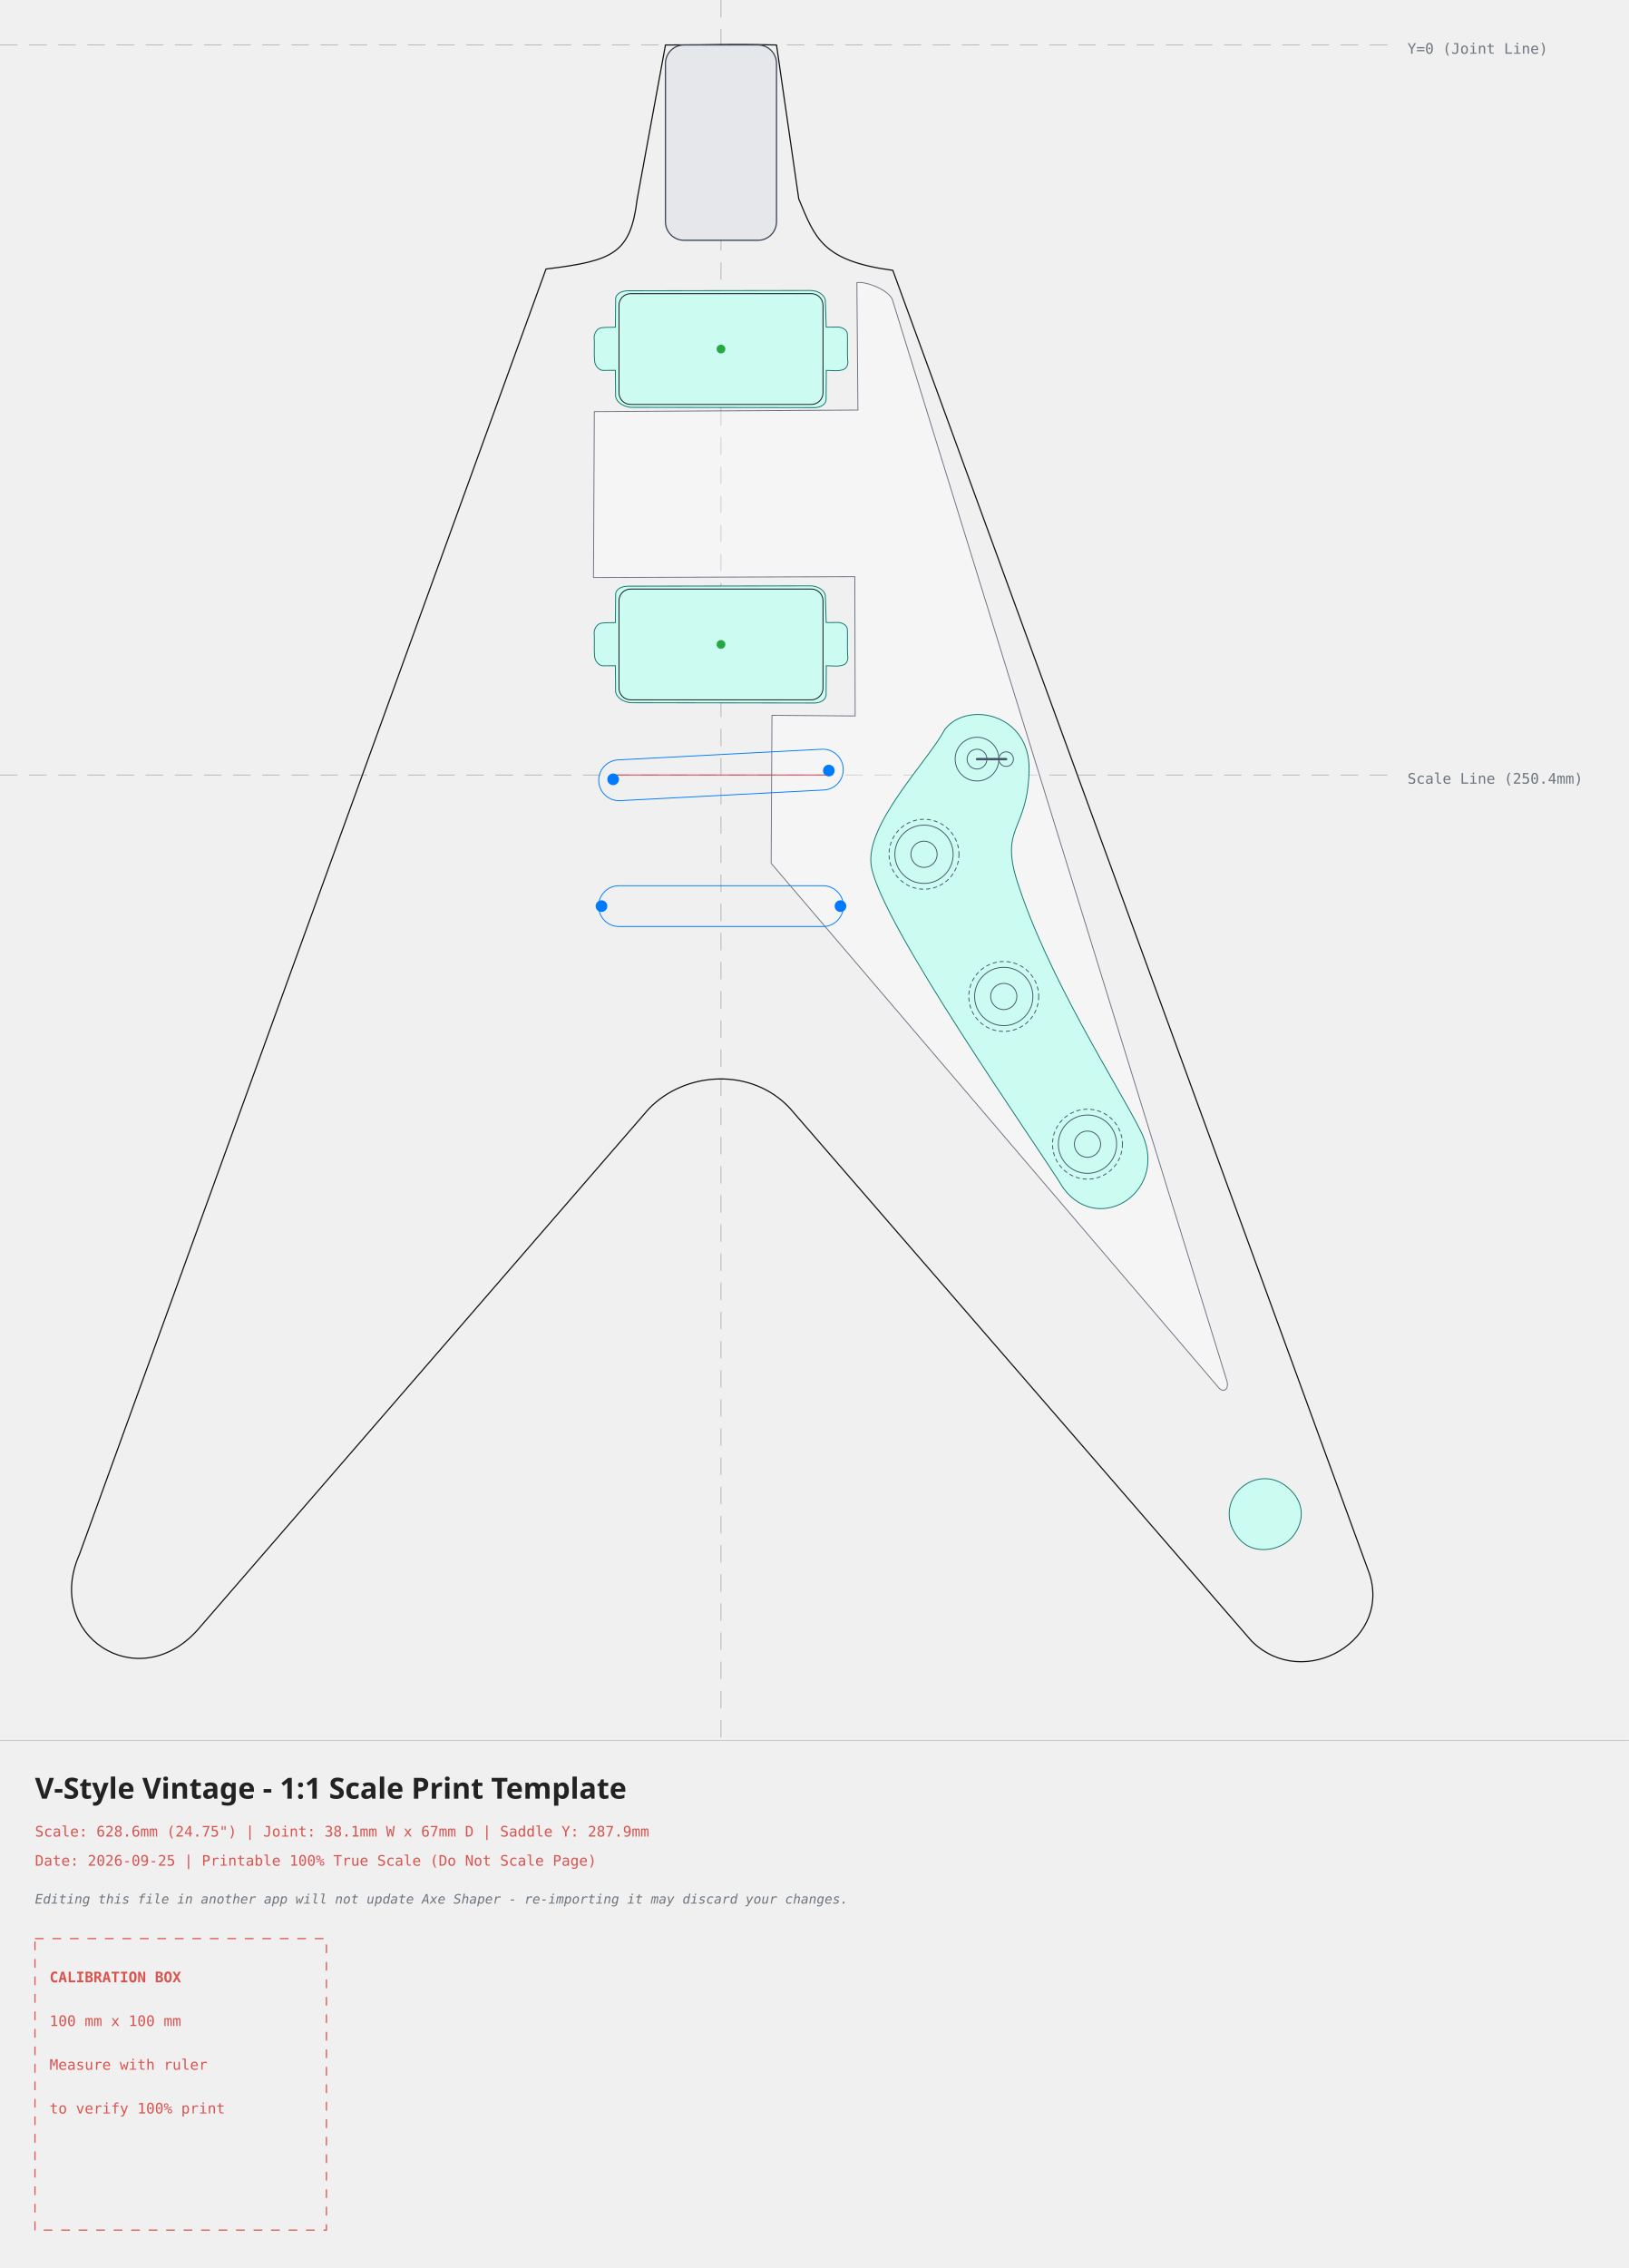
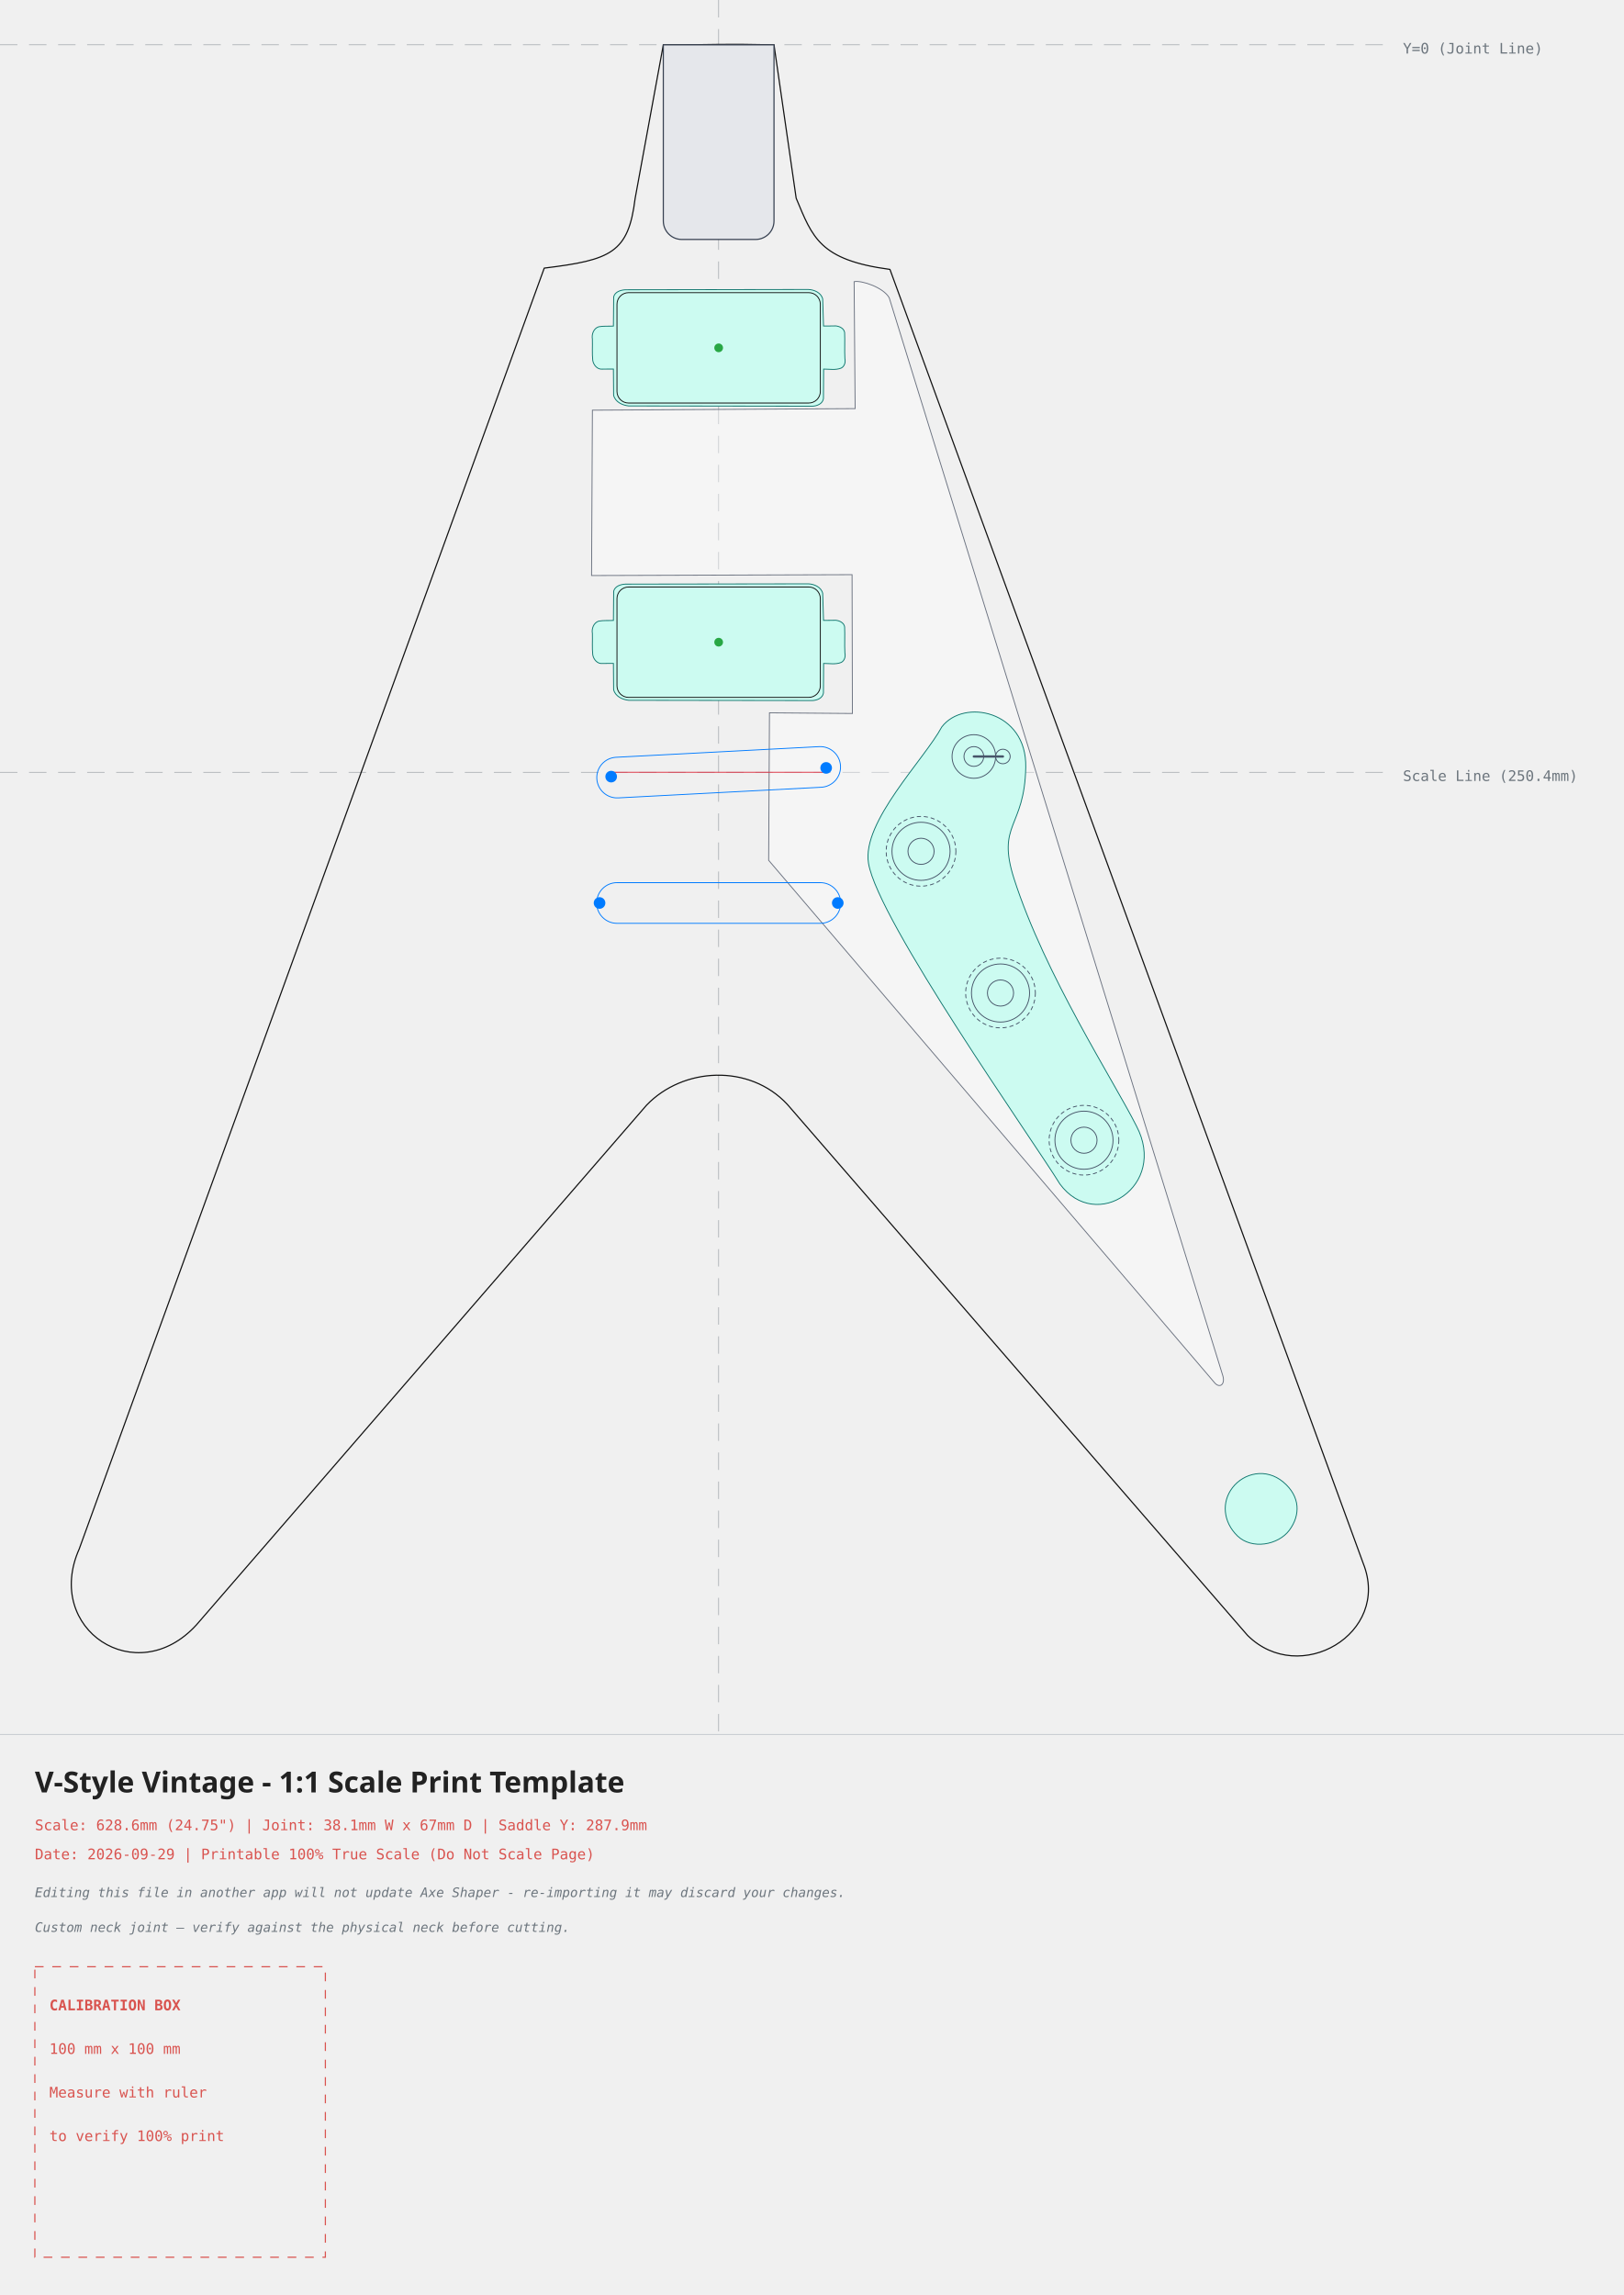
- <svg xmlns="http://www.w3.org/2000/svg" width="558.91mm" height="778.02mm" viewBox="-247.38 -15.43 558.91 778.02">
+ <svg xmlns="http://www.w3.org/2000/svg" width="558.91mm" height="790.02mm" viewBox="-247.38 -15.43 558.91 790.02">
  <style>
    .body-line { fill: none; stroke: #111111; stroke-width: 0.4; stroke-linecap: round; stroke-linejoin: round; }
    .edge-inset { fill: none; stroke: #555555; stroke-width: 0.3; stroke-dasharray: 3,2; }
    .neck-pocket { fill: #e5e7eb; stroke: #374151; stroke-width: 0.4; }
    .pickup-rout { fill: #ccfbf1; stroke: #0f766e; stroke-width: 0.3; }
    .pickup-cover { fill: none; stroke: #111111; stroke-width: 0.3; }
    .bridge-rout { fill: none; stroke: #007bff; stroke-width: 0.3; }
    .back-route { fill: #f3e8ff; stroke: #7e22ce; stroke-width: 0.3; stroke-dasharray: 3,2; }
    .front-route { fill: #ccfbf1; stroke: #0f766e; stroke-width: 0.3; }
    .pickguard { fill: #ffffff; fill-opacity: 0.35; stroke: #6b7280; stroke-width: 0.3; }
    .control-outline { fill: none; stroke: #475569; stroke-width: 0.3; }
    .control-body { fill: none; stroke: #475569; stroke-width: 0.3; stroke-dasharray: 1.2,1.2; stroke-linecap: round; }
    .control-slot { fill: none; stroke: #475569; stroke-width: 0.6; stroke-linecap: round; }
    .control-lever { fill: none; stroke: #475569; stroke-width: 0.8; stroke-linecap: round; }
    .control-cap { fill: none; stroke: #475569; stroke-width: 0.3; }
    .center-axis { fill: none; stroke: #6c757d; stroke-width: 0.2; stroke-dasharray: 6,4; opacity: 0.7; }
    .calibration-box { fill: none; stroke: #d9534f; stroke-width: 0.4; stroke-dasharray: 3,3; }
    .band-rule { fill: none; stroke: #adb5bd; stroke-width: 0.2; }
    .text-label { font-family: monospace, sans-serif; font-size: 5px; fill: #d9534f; }
    .disclaimer-label { font-family: monospace, sans-serif; font-size: 4.5px; font-style: italic; fill: #6c757d; }
    .axis-label { font-family: monospace, sans-serif; font-size: 5px; fill: #6c757d; }
    .title-label { font-family: sans-serif; font-size: 10px; font-weight: bold; fill: #222222; }
  </style>
  <g>
    <line x1="0" y1="-15.43" x2="0" y2="581.59" class="center-axis" />
    <line x1="-247.38" y1="0" x2="231.54" y2="0" class="center-axis" />
    <text x="235.54" y="3" class="axis-label">Y=0 (Joint Line)</text>
    <line x1="-247.38" y1="250.41" x2="231.54" y2="250.41" class="center-axis" stroke="#007bff" />
    <text x="235.54" y="253.41" class="axis-label" fill="#007bff">Scale Line (250.4mm)</text>
    <path d="M -19.05 0.00 C -19.05 0.00, -28.76 52.91, -28.76 52.91 C -31.06 71.59, -37.00 74.05, -60.04 76.86 C -60.04 76.86, -220.11 517.77, -220.11 517.77 C -232.38 545.37, -200.43 566.59, -179.76 543.90 C -179.76 543.90, -24.84 365.03, -24.84 365.03 C -12.28 351.91, 10.58 350.70, 23.64 364.74 C 23.64 364.74, 182.06 547.53, 182.06 547.53 C 199.97 565.29, 231.54 546.91, 221.87 522.74 C 221.87 522.74, 58.96 77.31, 58.96 77.31 C 34.68 74.07, 32.32 66.26, 26.68 52.80 C 26.68 52.80, 19.05 0.00, 19.05 0.00 C -1.22 -0.43, 1.22 0.04, -19.05 0.00 Z" class="body-line" />
    <path d="M 45.92 182.39 C 45.92 182.39, 46.04 230.18, 46.04 230.18 C 46.04 230.18, 17.49 229.95, 17.49 229.95 C 17.49 229.95, 17.21 280.72, 17.21 280.72 C 17.21 280.72, 170.68 460.52, 170.68 460.52 C 172.54 462.70, 174.39 461.04, 173.56 458.21 C 173.56 458.21, 58.71 87.07, 58.71 87.07 C 56.66 83.46, 49.12 80.99, 46.63 81.53 C 46.63 81.53, 46.98 125.23, 46.98 125.23 C 46.98 125.23, -43.46 125.77, -43.46 125.77 C -43.46 125.77, -43.75 182.69, -43.75 182.69 C -43.75 182.69, 45.92 182.39, 45.92 182.39 Z" class="pickguard" style="fill:#ffffff" />
-     <rect x="-19.05" y="0" width="38.1" height="67" rx="6.35" ry="6.35" class="neck-pocket" />
+     <path d="M -19.05 0 L 19.05 0 L 19.05 60.65 L 19.01 61.361 L 18.891 62.063 L 18.694 62.747 L 18.421 63.405 L 18.077 64.028 L 17.665 64.609 L 17.19 65.14 L 16.659 65.615 L 16.078 66.027 L 15.455 66.371 L 14.797 66.644 L 14.113 66.841 L 13.411 66.96 L 12.7 67 L -12.7 67 L -13.411 66.96 L -14.113 66.841 L -14.797 66.644 L -15.455 66.371 L -16.078 66.027 L -16.659 65.615 L -17.19 65.14 L -17.665 64.609 L -18.077 64.028 L -18.421 63.405 L -18.694 62.747 L -18.891 62.063 L -19.01 61.361 L -19.05 60.65 Z" class="neck-pocket" />
    <path d="M 76.80 234.81 C 84.35 224.88, 106.11 229.24, 105.71 248.69 C 105.31 269.74, 95.56 267.96, 101.69 287.10 C 112.26 320.08, 136.26 357.10, 143.81 372.19 C 154.65 392.64, 130.00 409.10, 117.47 392.16 C 107.94 376.67, 54.91 301.61, 51.58 281.75 C 49.19 267.50, 70.85 245.93, 76.80 234.81 Z" class="front-route" />
    <path d="M 176.91 496.62 C 180.78 491.63, 188.41 489.76, 194.35 494.74 C 200.29 499.72, 200.28 506.14, 196.46 511.30 C 192.64 516.47, 183.52 518.09, 178.57 513.28 C 173.62 508.46, 173.03 501.61, 176.91 496.62 Z" class="front-route" />
    <g transform="translate(0, 104.3075) rotate(0)">
      <path d="M -32.15 -19.99 C -33.74 -19.90, -35.70 -19.30, -36.14 -17.56 C -36.14 -17.56, -36.23 -7.49, -36.23 -7.49 C -37.92 -7.40, -39.65 -7.56, -41.32 -7.25 C -43.03 -6.68, -43.77 -4.68, -43.47 -3.02 C -43.39 -0.56, -43.60 1.90, -43.34 4.34 C -43.07 5.93, -41.74 7.54, -39.99 7.33 C -38.74 7.29, -37.48 7.31, -36.23 7.31 C -36.23 7.31, -36.16 16.31, -36.16 16.31 C -35.63 18.63, -33.15 19.77, -30.99 20.00 C -30.99 20.00, 32.28 20.09, 32.28 20.09 C 33.88 20.03, 35.81 19.25, 36.07 17.48 C 36.07 17.48, 36.13 7.31, 36.13 7.31 C 38.15 7.31, 40.29 7.75, 42.22 6.95 C 43.38 6.33, 43.72 4.89, 43.45 3.69 C 43.29 0.71, 43.49 -2.28, 43.36 -5.26 C 43.17 -6.69, 41.58 -7.45, 40.27 -7.55 C 38.89 -7.55, 37.50 -7.48, 36.10 -7.51 C 36.10 -7.51, 35.81 -16.81, 35.81 -16.81 C 35.30 -18.97, 32.92 -20.01, 30.88 -20.09 C 30.88 -20.09, -32.15 -19.99, -32.15 -19.99 Z" class="pickup-rout" />
      <rect x="-35.00" y="-19.00" width="70.00" height="38.00" rx="4.00" ry="4.00" class="pickup-cover" />
      <circle cx="0" cy="0" r="1.5" fill="#28a745" />
    </g>
    <g transform="translate(0, 205.6364) rotate(0)">
      <path d="M -32.15 -19.99 C -33.74 -19.90, -35.70 -19.30, -36.14 -17.56 C -36.14 -17.56, -36.23 -7.49, -36.23 -7.49 C -37.92 -7.40, -39.65 -7.56, -41.32 -7.25 C -43.03 -6.68, -43.77 -4.68, -43.47 -3.02 C -43.39 -0.56, -43.60 1.90, -43.34 4.34 C -43.07 5.93, -41.74 7.54, -39.99 7.33 C -38.74 7.29, -37.48 7.31, -36.23 7.31 C -36.23 7.31, -36.16 16.31, -36.16 16.31 C -35.63 18.63, -33.15 19.77, -30.99 20.00 C -30.99 20.00, 32.28 20.09, 32.28 20.09 C 33.88 20.03, 35.81 19.25, 36.07 17.48 C 36.07 17.48, 36.13 7.31, 36.13 7.31 C 38.15 7.31, 40.29 7.75, 42.22 6.95 C 43.38 6.33, 43.72 4.89, 43.45 3.69 C 43.29 0.71, 43.49 -2.28, 43.36 -5.26 C 43.17 -6.69, 41.58 -7.45, 40.27 -7.55 C 38.89 -7.55, 37.50 -7.48, 36.10 -7.51 C 36.10 -7.51, 35.81 -16.81, 35.81 -16.81 C 35.30 -18.97, 32.92 -20.01, 30.88 -20.09 C 30.88 -20.09, -32.15 -19.99, -32.15 -19.99 Z" class="pickup-rout" />
      <rect x="-35.00" y="-19.00" width="70.00" height="38.00" rx="4.00" ry="4.00" class="pickup-cover" />
      <circle cx="0" cy="0" r="1.5" fill="#28a745" />
    </g>
    <g id="control-knobs">
      <g transform="translate(69.66, 277.62)" data-knob-style="generic">
        <circle cx="0" cy="0" r="12.00" class="control-body" />
        <circle cx="0" cy="0" r="10.00" class="control-outline" />
        <circle cx="0" cy="0" r="4.50" class="control-outline" />
      </g>
      <g transform="translate(125.75, 377.07)" data-knob-style="generic">
        <circle cx="0" cy="0" r="12.00" class="control-body" />
        <circle cx="0" cy="0" r="10.00" class="control-outline" />
        <circle cx="0" cy="0" r="4.50" class="control-outline" />
      </g>
      <g transform="translate(97.02, 326.40)" data-knob-style="generic">
        <circle cx="0" cy="0" r="12.00" class="control-body" />
        <circle cx="0" cy="0" r="10.00" class="control-outline" />
        <circle cx="0" cy="0" r="4.50" class="control-outline" />
      </g>
    </g>
    <g id="control-switches">
      <g transform="translate(87.84, 244.98) rotate(90.00)" data-switch-type="gibson_toggle">
        <circle cx="0" cy="0" r="7.5" class="control-outline" />
        <circle cx="0" cy="0" r="3.4" class="control-outline" />
        <line x1="0" y1="0" x2="0" y2="-10" class="control-lever" />
        <circle cx="0" cy="-10" r="2.5" class="control-cap" />
      </g>
    </g>
    <g id="bridge-hardware">
      <rect x="-42.00" y="243.41" width="84.00" height="14.00" rx="7.00" ry="7.00" class="bridge-rout" transform="rotate(-3 0.00 250.41)" />
      <rect x="-42.00" y="288.41" width="84.00" height="14.00" rx="7.00" ry="7.00" class="bridge-rout" />
      <line x1="-37.31" y1="250.41" x2="37.31" y2="250.41" stroke="#dc3545" stroke-width="0.3" />
      <g transform="translate(0, 250.41)">
        <circle cx="-37" cy="1.5" r="2" fill="#007bff" />
        <circle cx="37" cy="-1.5" r="2" fill="#007bff" />
        <circle cx="-41" cy="45" r="2" fill="#007bff" />
        <circle cx="41" cy="45" r="2" fill="#007bff" />
      </g>
    </g>
  </g>
  <g>
    <line x1="-247.38" y1="581.59" x2="311.54" y2="581.59" class="band-rule" />
    <text x="-235.38" y="601.59" class="title-label">V-Style Vintage - 1:1 Scale Print Template</text>
    <text x="-235.38" y="614.59" class="text-label">Scale: 628.6mm (24.75") | Joint: 38.1mm W x 67mm D | Saddle Y: 287.9mm</text>
-     <text x="-235.38" y="624.59" class="text-label">Date: 2026-09-25 | Printable 100% True Scale (Do Not Scale Page)</text>
+     <text x="-235.38" y="624.59" class="text-label">Date: 2026-09-29 | Printable 100% True Scale (Do Not Scale Page)</text>
    <text x="-235.38" y="637.59" class="disclaimer-label">Editing this file in another app will not update Axe Shaper - re-importing it may discard your changes.</text>
-     <g transform="translate(-235.38, 649.59)">
+     <text x="-235.38" y="649.59" class="disclaimer-label">Custom neck joint — verify against the physical neck before cutting.</text>
+     <g transform="translate(-235.38, 661.59)">
      <rect x="0" y="0" width="100" height="100" class="calibration-box" />
      <text x="5" y="15" class="text-label" font-weight="bold">CALIBRATION BOX</text>
      <text x="5" y="30" class="text-label">100 mm x 100 mm</text>
      <text x="5" y="45" class="text-label">Measure with ruler</text>
      <text x="5" y="60" class="text-label">to verify 100% print</text>
    </g>
  </g>
</svg>
